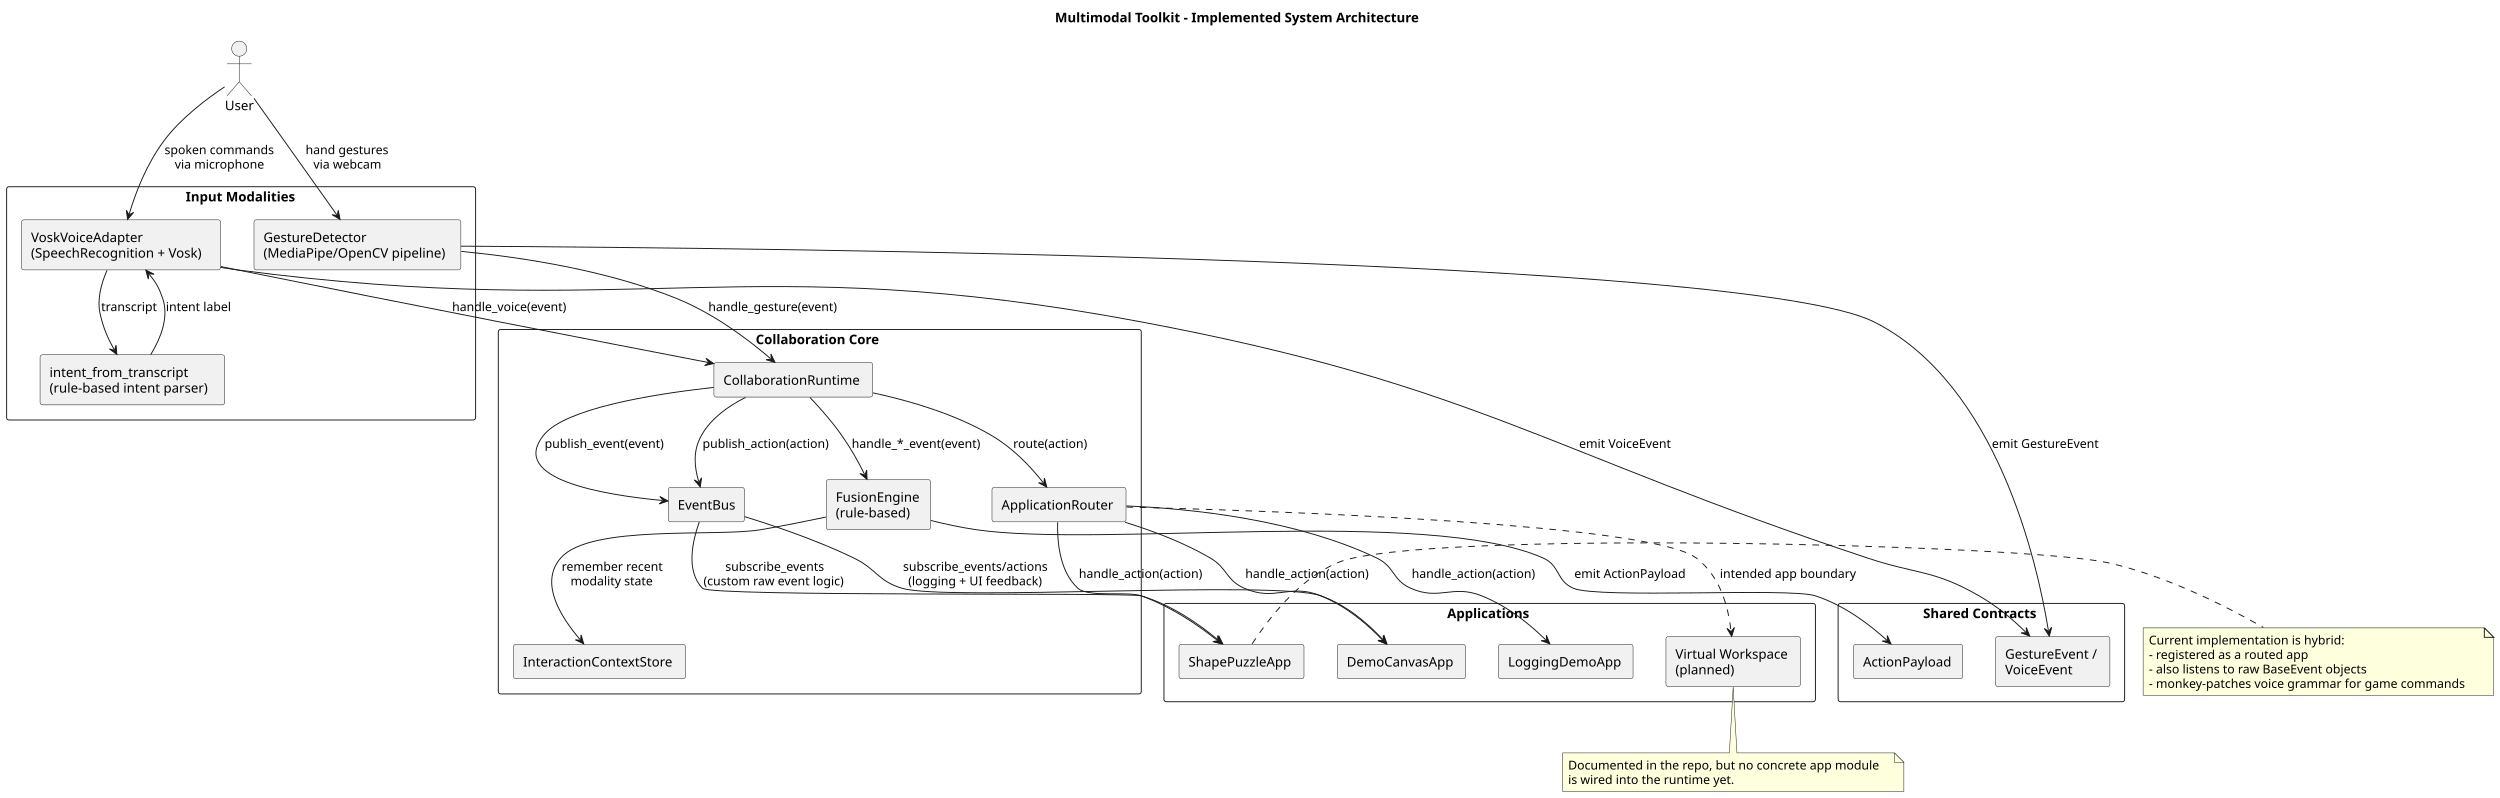
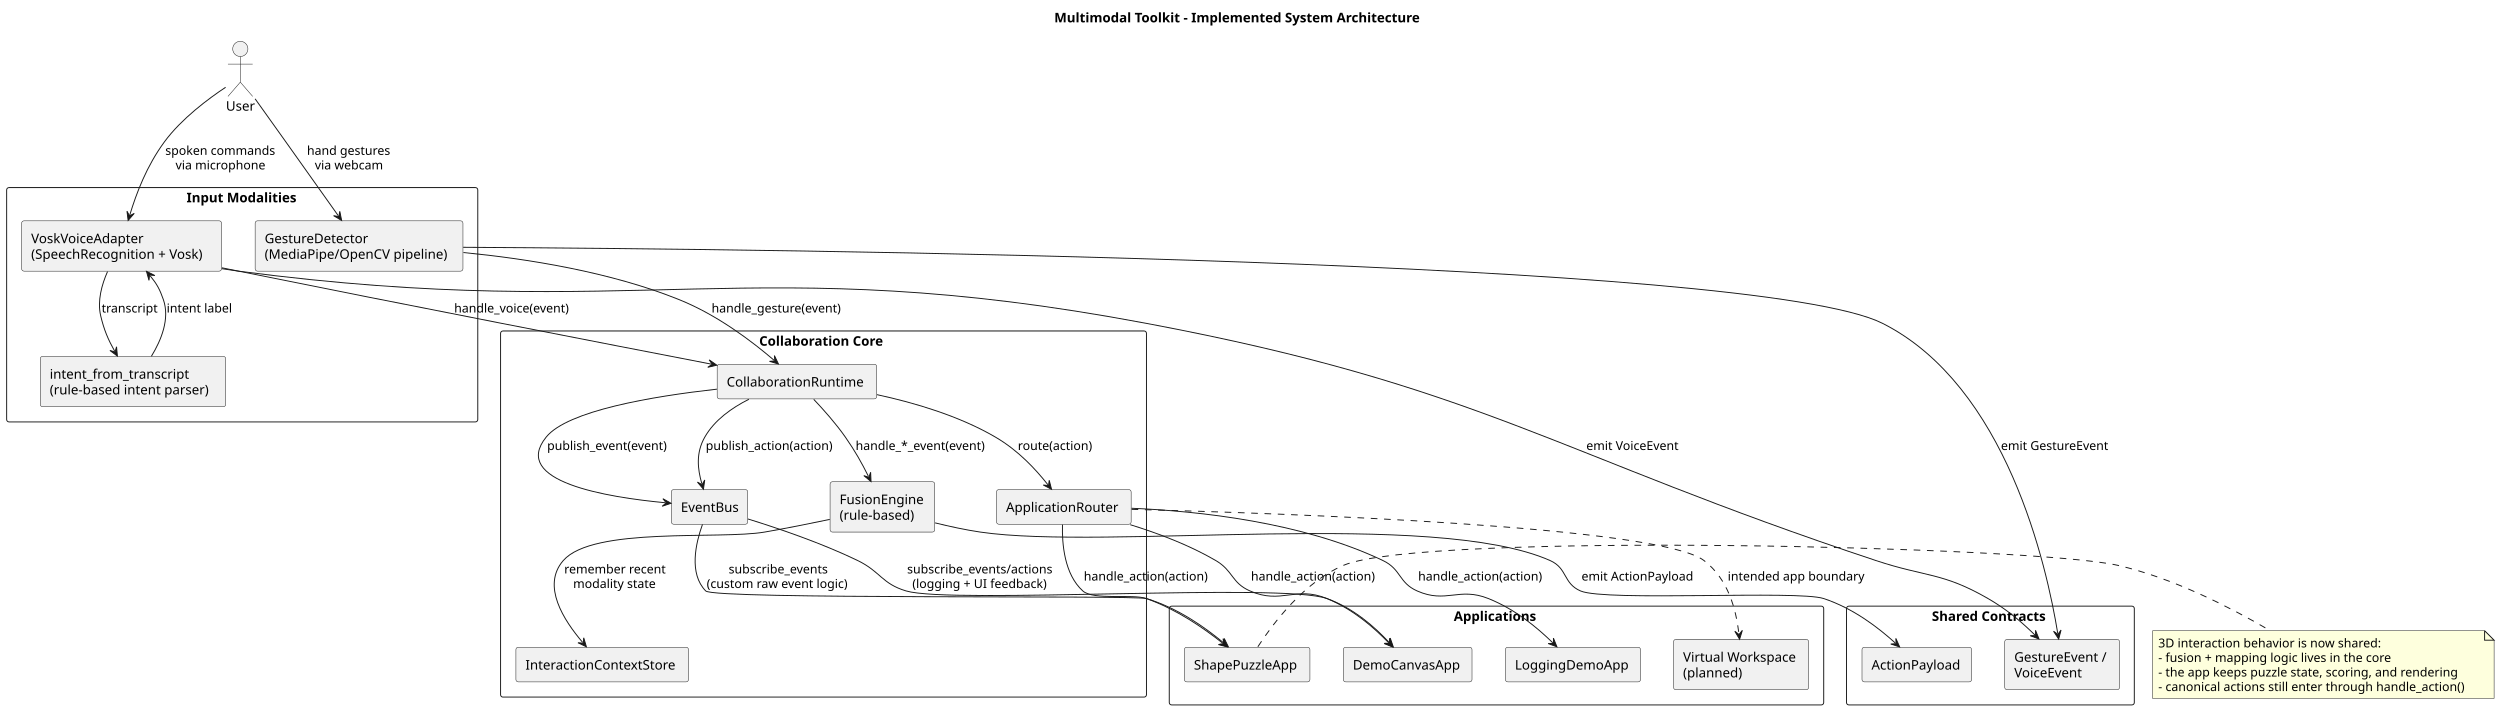
- <svg xmlns="http://www.w3.org/2000/svg" contentStyleType="text/css" data-diagram-type="DESCRIPTION" height="843px" preserveAspectRatio="none" style="width:2644px;height:843px;background:#FFFFFF;" version="1.1" viewBox="0 0 2644 843" width="2644px" zoomAndPan="magnify">
+ <svg xmlns="http://www.w3.org/2000/svg" contentStyleType="text/css" data-diagram-type="DESCRIPTION" height="748px" preserveAspectRatio="none" style="width:2632px;height:748px;background:#FFFFFF;" version="1.1" viewBox="0 0 2632 748" width="2632px" zoomAndPan="magnify">
  <defs />
  <g>
    <g class="title" data-source-line="1">
-       <text fill="#000000" font-family="sans-serif" font-size="14" font-weight="bold" lengthAdjust="spacing" textLength="398.993" x="1115.713" y="23.535">Multimodal Toolkit - Implemented System Architecture</text>
+       <text fill="#000000" font-family="sans-serif" font-size="14" font-weight="bold" lengthAdjust="spacing" textLength="398.993" x="1109.899" y="23.535">Multimodal Toolkit - Implemented System Architecture</text>
    </g>
    <g class="cluster" data-qualified-name="Input Modalities" data-source-line="10" id="ent0003">
-       <rect fill="none" height="246.71" rx="2.5" ry="2.5" style="stroke:#181818;stroke-width:1;" width="496" x="7" y="197.468" />
-       <text fill="#000000" font-family="sans-serif" font-size="14" font-weight="bold" lengthAdjust="spacing" textLength="117.202" x="196.399" y="213.003">Input Modalities</text>
+       <rect fill="none" height="246.71" rx="2.5" ry="2.5" style="stroke:#181818;stroke-width:1;" width="496" x="7" y="197.478" />
+       <text fill="#000000" font-family="sans-serif" font-size="14" font-weight="bold" lengthAdjust="spacing" textLength="117.202" x="196.399" y="213.013">Input Modalities</text>
    </g>
    <g class="cluster" data-qualified-name="Shared Contracts" data-source-line="16" id="ent0007">
      <rect fill="none" height="103.98" rx="2.5" ry="2.5" style="stroke:#181818;stroke-width:1;" width="303" x="1944" y="638.158" />
      <text fill="#000000" font-family="sans-serif" font-size="14" font-weight="bold" lengthAdjust="spacing" textLength="123.3" x="2033.85" y="653.693">Shared Contracts</text>
    </g>
    <g class="cluster" data-qualified-name="Collaboration Core" data-source-line="21" id="ent0010">
-       <rect fill="none" height="385.44" rx="2.5" ry="2.5" style="stroke:#181818;stroke-width:1;" width="680" x="527" y="348.448" />
+       <rect fill="none" height="385.45" rx="2.5" ry="2.5" style="stroke:#181818;stroke-width:1;" width="680" x="527" y="348.448" />
      <text fill="#000000" font-family="sans-serif" font-size="14" font-weight="bold" lengthAdjust="spacing" textLength="135.523" x="799.239" y="363.983">Collaboration Core</text>
    </g>
    <g class="cluster" data-qualified-name="Applications" data-source-line="29" id="ent0016">
      <rect fill="none" height="103.98" rx="2.5" ry="2.5" style="stroke:#181818;stroke-width:1;" width="689" x="1231" y="638.158" />
      <text fill="#000000" font-family="sans-serif" font-size="14" font-weight="bold" lengthAdjust="spacing" textLength="89.927" x="1530.537" y="653.693">Applications</text>
    </g>
    <g class="entity" data-qualified-name="Input Modalities.GestureDetector" data-source-line="11" id="ent0004">
-       <rect fill="#F1F1F1" height="52.977" rx="2.5" ry="2.5" style="stroke:#181818;stroke-width:0.5;" width="218.789" x="268.61" y="232.468" />
-       <text fill="#000000" font-family="sans-serif" font-size="14" lengthAdjust="spacing" textLength="110.564" x="278.61" y="256.003">GestureDetector</text>
-       <text fill="#000000" font-family="sans-serif" font-size="14" lengthAdjust="spacing" textLength="198.789" x="278.61" y="272.492">(MediaPipe/OpenCV pipeline)</text>
+       <rect fill="#F1F1F1" height="52.977" rx="2.5" ry="2.5" style="stroke:#181818;stroke-width:0.5;" width="218.789" x="268.61" y="232.478" />
+       <text fill="#000000" font-family="sans-serif" font-size="14" lengthAdjust="spacing" textLength="110.564" x="278.61" y="256.013">GestureDetector</text>
+       <text fill="#000000" font-family="sans-serif" font-size="14" lengthAdjust="spacing" textLength="198.789" x="278.61" y="272.502">(MediaPipe/OpenCV pipeline)</text>
    </g>
    <g class="entity" data-qualified-name="Input Modalities.VoiceAdapter" data-source-line="12" id="ent0005">
-       <rect fill="#F1F1F1" height="52.977" rx="2.5" ry="2.5" style="stroke:#181818;stroke-width:0.5;" width="210.435" x="22.78" y="232.468" />
-       <text fill="#000000" font-family="sans-serif" font-size="14" lengthAdjust="spacing" textLength="123.621" x="32.78" y="256.003">VoskVoiceAdapter</text>
-       <text fill="#000000" font-family="sans-serif" font-size="14" lengthAdjust="spacing" textLength="190.435" x="32.78" y="272.492">(SpeechRecognition + Vosk)</text>
+       <rect fill="#F1F1F1" height="52.977" rx="2.5" ry="2.5" style="stroke:#181818;stroke-width:0.5;" width="210.435" x="22.78" y="232.478" />
+       <text fill="#000000" font-family="sans-serif" font-size="14" lengthAdjust="spacing" textLength="123.621" x="32.78" y="256.013">VoskVoiceAdapter</text>
+       <text fill="#000000" font-family="sans-serif" font-size="14" lengthAdjust="spacing" textLength="190.435" x="32.78" y="272.502">(SpeechRecognition + Vosk)</text>
    </g>
    <g class="entity" data-qualified-name="Input Modalities.IntentParser" data-source-line="13" id="ent0006">
      <rect fill="#F1F1F1" height="52.977" rx="2.5" ry="2.5" style="stroke:#181818;stroke-width:0.5;" width="195.253" x="42.37" y="375.208" />
      <text fill="#000000" font-family="sans-serif" font-size="14" lengthAdjust="spacing" textLength="151.758" x="52.37" y="398.743">intent_from_transcript</text>
      <text fill="#000000" font-family="sans-serif" font-size="14" lengthAdjust="spacing" textLength="175.253" x="52.37" y="415.232">(rule-based intent parser)</text>
    </g>
    <g class="entity" data-qualified-name="Shared Contracts.Events" data-source-line="17" id="ent0008">
      <rect fill="#F1F1F1" height="52.977" rx="2.5" ry="2.5" style="stroke:#181818;stroke-width:0.5;" width="120.837" x="2110.58" y="673.158" />
      <text fill="#000000" font-family="sans-serif" font-size="14" lengthAdjust="spacing" textLength="100.837" x="2120.58" y="696.693">GestureEvent /</text>
      <text fill="#000000" font-family="sans-serif" font-size="14" lengthAdjust="spacing" textLength="73.329" x="2120.58" y="713.182">VoiceEvent</text>
    </g>
    <g class="entity" data-qualified-name="Shared Contracts.Actions" data-source-line="18" id="ent0009">
-       <rect fill="#F1F1F1" height="36.488" rx="2.5" ry="2.5" style="stroke:#181818;stroke-width:0.5;" width="115.375" x="1960.31" y="681.398" />
-       <text fill="#000000" font-family="sans-serif" font-size="14" lengthAdjust="spacing" textLength="95.375" x="1970.31" y="704.933">ActionPayload</text>
+       <rect fill="#F1F1F1" height="36.488" rx="2.5" ry="2.5" style="stroke:#181818;stroke-width:0.5;" width="115.375" x="1960.31" y="681.408" />
+       <text fill="#000000" font-family="sans-serif" font-size="14" lengthAdjust="spacing" textLength="95.375" x="1970.31" y="704.943">ActionPayload</text>
    </g>
    <g class="entity" data-qualified-name="Collaboration Core.Runtime" data-source-line="22" id="ent0011">
      <rect fill="#F1F1F1" height="36.488" rx="2.5" ry="2.5" style="stroke:#181818;stroke-width:0.5;" width="167.936" x="755.03" y="383.448" />
      <text fill="#000000" font-family="sans-serif" font-size="14" lengthAdjust="spacing" textLength="147.936" x="765.03" y="406.983">CollaborationRuntime</text>
    </g>
    <g class="entity" data-qualified-name="Collaboration Core.EventBus" data-source-line="23" id="ent0012">
      <rect fill="#F1F1F1" height="36.488" rx="2.5" ry="2.5" style="stroke:#181818;stroke-width:0.5;" width="80.436" x="706.78" y="515.428" />
      <text fill="#000000" font-family="sans-serif" font-size="14" lengthAdjust="spacing" textLength="60.437" x="716.78" y="538.963">EventBus</text>
    </g>
    <g class="entity" data-qualified-name="Collaboration Core.Fusion" data-source-line="24" id="ent0013">
-       <rect fill="#F1F1F1" height="52.977" rx="2.5" ry="2.5" style="stroke:#181818;stroke-width:0.5;" width="110.207" x="873.9" y="507.178" />
-       <text fill="#000000" font-family="sans-serif" font-size="14" lengthAdjust="spacing" textLength="90.207" x="883.9" y="530.713">FusionEngine</text>
-       <text fill="#000000" font-family="sans-serif" font-size="14" lengthAdjust="spacing" textLength="83.761" x="883.9" y="547.202">(rule-based)</text>
+       <rect fill="#F1F1F1" height="52.977" rx="2.5" ry="2.5" style="stroke:#181818;stroke-width:0.5;" width="110.207" x="873.9" y="507.188" />
+       <text fill="#000000" font-family="sans-serif" font-size="14" lengthAdjust="spacing" textLength="90.207" x="883.9" y="530.723">FusionEngine</text>
+       <text fill="#000000" font-family="sans-serif" font-size="14" lengthAdjust="spacing" textLength="83.761" x="883.9" y="547.212">(rule-based)</text>
    </g>
    <g class="entity" data-qualified-name="Collaboration Core.Context" data-source-line="25" id="ent0014">
-       <rect fill="#F1F1F1" height="36.488" rx="2.5" ry="2.5" style="stroke:#181818;stroke-width:0.5;" width="181.697" x="543.15" y="681.398" />
-       <text fill="#000000" font-family="sans-serif" font-size="14" lengthAdjust="spacing" textLength="161.697" x="553.15" y="704.933">InteractionContextStore</text>
+       <rect fill="#F1F1F1" height="36.488" rx="2.5" ry="2.5" style="stroke:#181818;stroke-width:0.5;" width="181.697" x="543.15" y="681.408" />
+       <text fill="#000000" font-family="sans-serif" font-size="14" lengthAdjust="spacing" textLength="161.697" x="553.15" y="704.943">InteractionContextStore</text>
    </g>
    <g class="entity" data-qualified-name="Collaboration Core.Router" data-source-line="26" id="ent0015">
      <rect fill="#F1F1F1" height="36.488" rx="2.5" ry="2.5" style="stroke:#181818;stroke-width:0.5;" width="141.755" x="1049.12" y="515.428" />
      <text fill="#000000" font-family="sans-serif" font-size="14" lengthAdjust="spacing" textLength="121.755" x="1059.12" y="538.963">ApplicationRouter</text>
    </g>
    <g class="entity" data-qualified-name="Applications.DemoApp" data-source-line="30" id="ent0017">
-       <rect fill="#F1F1F1" height="36.488" rx="2.5" ry="2.5" style="stroke:#181818;stroke-width:0.5;" width="135.459" x="1414.27" y="681.398" />
-       <text fill="#000000" font-family="sans-serif" font-size="14" lengthAdjust="spacing" textLength="115.459" x="1424.27" y="704.933">DemoCanvasApp</text>
+       <rect fill="#F1F1F1" height="36.488" rx="2.5" ry="2.5" style="stroke:#181818;stroke-width:0.5;" width="135.459" x="1414.27" y="681.408" />
+       <text fill="#000000" font-family="sans-serif" font-size="14" lengthAdjust="spacing" textLength="115.459" x="1424.27" y="704.943">DemoCanvasApp</text>
    </g>
    <g class="entity" data-qualified-name="Applications.ShapePuzzle" data-source-line="31" id="ent0018">
-       <rect fill="#F1F1F1" height="36.488" rx="2.5" ry="2.5" style="stroke:#181818;stroke-width:0.5;" width="132.178" x="1246.91" y="681.398" />
-       <text fill="#000000" font-family="sans-serif" font-size="14" lengthAdjust="spacing" textLength="112.178" x="1256.91" y="704.933">ShapePuzzleApp</text>
+       <rect fill="#F1F1F1" height="36.488" rx="2.5" ry="2.5" style="stroke:#181818;stroke-width:0.5;" width="132.178" x="1246.91" y="681.408" />
+       <text fill="#000000" font-family="sans-serif" font-size="14" lengthAdjust="spacing" textLength="112.178" x="1256.91" y="704.943">ShapePuzzleApp</text>
    </g>
    <g class="entity" data-qualified-name="Applications.LoggingApp" data-source-line="32" id="ent0019">
-       <rect fill="#F1F1F1" height="36.488" rx="2.5" ry="2.5" style="stroke:#181818;stroke-width:0.5;" width="142.227" x="1584.89" y="681.398" />
-       <text fill="#000000" font-family="sans-serif" font-size="14" lengthAdjust="spacing" textLength="122.227" x="1594.89" y="704.933">LoggingDemoApp</text>
+       <rect fill="#F1F1F1" height="36.488" rx="2.5" ry="2.5" style="stroke:#181818;stroke-width:0.5;" width="142.227" x="1584.89" y="681.408" />
+       <text fill="#000000" font-family="sans-serif" font-size="14" lengthAdjust="spacing" textLength="122.227" x="1594.89" y="704.943">LoggingDemoApp</text>
    </g>
    <g class="entity" data-qualified-name="Applications.VirtualWorkspace" data-source-line="33" id="ent0020">
      <rect fill="#F1F1F1" height="52.977" rx="2.5" ry="2.5" style="stroke:#181818;stroke-width:0.5;" width="142.199" x="1761.9" y="673.158" />
      <text fill="#000000" font-family="sans-serif" font-size="14" lengthAdjust="spacing" textLength="122.199" x="1771.9" y="696.693">Virtual Workspace</text>
      <text fill="#000000" font-family="sans-serif" font-size="14" lengthAdjust="spacing" textLength="63.684" x="1771.9" y="713.182">(planned)</text>
    </g>
    <g class="entity" data-qualified-name="User" data-source-line="8" id="ent0002">
      <ellipse cx="253.003" cy="51.488" fill="#F1F1F1" rx="8" ry="8" style="stroke:#181818;stroke-width:0.5;" />
      <path d="M253.003,59.488 L253.003,86.488 M240.003,67.488 L266.003,67.488 M253.003,86.488 L240.003,101.488 M253.003,86.488 L266.003,101.488" fill="none" style="stroke:#181818;stroke-width:0.5;" />
      <text fill="#000000" font-family="sans-serif" font-size="14" lengthAdjust="spacing" textLength="30.365" x="237.82" y="116.523">User</text>
    </g>
    <g class="entity" data-qualified-name="GMN41" data-source-line="64" id="ent0042">
-       <path d="M2266.58,664.028 L2266.58,735.27 L2637.418,735.27 L2637.418,674.028 L2627.418,664.028 L2266.58,664.028" fill="#FEFFDD" style="stroke:#181818;stroke-width:0.5;" />
-       <path d="M2627.418,664.028 L2627.418,674.028 L2637.418,674.028 L2627.418,664.028" fill="#FEFFDD" style="stroke:#181818;stroke-width:1;" />
-       <text fill="#000000" font-family="sans-serif" font-size="13" lengthAdjust="spacing" textLength="214.252" x="2272.58" y="681.597">Current implementation is hybrid:</text>
-       <text fill="#000000" font-family="sans-serif" font-size="13" lengthAdjust="spacing" textLength="178.179" x="2272.58" y="696.907">- registered as a routed app</text>
-       <text fill="#000000" font-family="sans-serif" font-size="13" lengthAdjust="spacing" textLength="242.042" x="2272.58" y="712.218">- also listens to raw BaseEvent objects</text>
-       <text fill="#000000" font-family="sans-serif" font-size="13" lengthAdjust="spacing" textLength="349.838" x="2272.58" y="727.528">- monkey-patches voice grammar for game commands</text>
-     </g>
-     <g class="entity" data-qualified-name="GMN44" data-source-line="71" id="ent0045">
-       <path d="M1652.47,796.268 L1652.47,836.889 A0,0 0 0 0 1652.47,836.889 L2013.52,836.889 A0,0 0 0 0 2013.52,836.889 L2013.52,806.268 L2003.52,796.268 L1837,796.268 L1833,726.438 L1829,796.268 L1652.47,796.268 A0,0 0 0 0 1652.47,796.268" fill="#FEFFDD" style="stroke:#181818;stroke-width:0.5;" />
-       <path d="M2003.52,796.268 L2003.52,806.268 L2013.52,806.268 L2003.52,796.268" fill="#FEFFDD" style="stroke:#181818;stroke-width:0.5;" />
-       <text fill="#000000" font-family="sans-serif" font-size="13" lengthAdjust="spacing" textLength="340.05" x="1658.47" y="813.837">Documented in the repo, but no concrete app module</text>
-       <text fill="#000000" font-family="sans-serif" font-size="13" lengthAdjust="spacing" textLength="182.781" x="1658.47" y="829.147">is wired into the runtime yet.</text>
+       <path d="M2266.2,664.028 L2266.2,735.27 L2625.79,735.27 L2625.79,674.028 L2615.79,664.028 L2266.2,664.028" fill="#FEFFDD" style="stroke:#181818;stroke-width:0.5;" />
+       <path d="M2615.79,664.028 L2615.79,674.028 L2625.79,674.028 L2615.79,664.028" fill="#FEFFDD" style="stroke:#181818;stroke-width:1;" />
+       <text fill="#000000" font-family="sans-serif" font-size="13" lengthAdjust="spacing" textLength="243.934" x="2272.2" y="681.597">3D interaction behavior is now shared:</text>
+       <text fill="#000000" font-family="sans-serif" font-size="13" lengthAdjust="spacing" textLength="263.244" x="2272.2" y="696.907">- fusion + mapping logic lives in the core</text>
+       <text fill="#000000" font-family="sans-serif" font-size="13" lengthAdjust="spacing" textLength="333.449" x="2272.2" y="712.218">- the app keeps puzzle state, scoring, and rendering</text>
+       <text fill="#000000" font-family="sans-serif" font-size="13" lengthAdjust="spacing" textLength="338.59" x="2272.2" y="727.528">- canonical actions still enter through handle_action()</text>
    </g>
    <g class="link" data-entity-1="ent0002" data-entity-2="ent0004" data-link-type="dependency" data-source-line="36" id="lnk21">
-       <path d="M268.58,104.018 C277.98,117.178 290.19,134.278 301,149.468 C321.09,177.698 340.6,205.194 356.19,227.184" fill="none" id="User-to-GestureDetector" style="stroke:#181818;stroke-width:1;" />
-       <polygon fill="#181818" points="359.66,232.078,357.718,222.423,356.768,227.999,351.192,227.05,359.66,232.078" style="stroke:#181818;stroke-width:1;" />
-       <text fill="#000000" font-family="sans-serif" font-size="13" lengthAdjust="spacing" textLength="89.705" x="323.17" y="163.037">hand gestures</text>
-       <text fill="#000000" font-family="sans-serif" font-size="13" lengthAdjust="spacing" textLength="73.195" x="331.425" y="178.347">via webcam</text>
+       <path d="M268.58,104.028 C277.98,117.178 290.19,134.288 301,149.478 C321.09,177.698 340.6,205.204 356.19,227.194" fill="none" id="User-to-GestureDetector" style="stroke:#181818;stroke-width:1;" />
+       <polygon fill="#181818" points="359.66,232.088,357.718,222.433,356.768,228.009,351.192,227.06,359.66,232.088" style="stroke:#181818;stroke-width:1;" />
+       <text fill="#000000" font-family="sans-serif" font-size="13" lengthAdjust="spacing" textLength="89.705" x="323.17" y="163.047">hand gestures</text>
+       <text fill="#000000" font-family="sans-serif" font-size="13" lengthAdjust="spacing" textLength="73.195" x="331.425" y="178.357">via webcam</text>
    </g>
    <g class="link" data-entity-1="ent0002" data-entity-2="ent0005" data-link-type="dependency" data-source-line="37" id="lnk22">
-       <path d="M237.53,91.888 C219.84,103.608 191.02,124.888 173,149.468 C154.44,174.798 143.661,203.176 136.641,226.336" fill="none" id="User-to-VoiceAdapter" style="stroke:#181818;stroke-width:1;" />
+       <path d="M237.53,91.888 C219.84,103.618 191.02,124.888 173,149.478 C154.44,174.798 143.661,203.176 136.641,226.336" fill="none" id="User-to-VoiceAdapter" style="stroke:#181818;stroke-width:1;" />
      <polygon fill="#181818" points="134.9,232.078,141.339,224.626,136.35,227.293,133.683,222.305,134.9,232.078" style="stroke:#181818;stroke-width:1;" />
-       <text fill="#000000" font-family="sans-serif" font-size="13" lengthAdjust="spacing" textLength="118.79" x="174" y="163.037">spoken commands</text>
-       <text fill="#000000" font-family="sans-serif" font-size="13" lengthAdjust="spacing" textLength="97.183" x="184.804" y="178.347">via microphone</text>
+       <text fill="#000000" font-family="sans-serif" font-size="13" lengthAdjust="spacing" textLength="118.79" x="174" y="163.047">spoken commands</text>
+       <text fill="#000000" font-family="sans-serif" font-size="13" lengthAdjust="spacing" textLength="97.183" x="184.804" y="178.357">via microphone</text>
    </g>
    <g class="link" data-entity-1="ent0005" data-entity-2="ent0006" data-link-type="dependency" data-source-line="39" id="lnk23">
-       <path d="M113.21,285.918 C107.15,299.638 102.32,316.828 106,332.448 C109.49,347.268 113.775,357.3 120.665,369.64" fill="none" id="VoiceAdapter-to-IntentParser" style="stroke:#181818;stroke-width:1;" />
-       <polygon fill="#181818" points="123.59,374.878,122.695,365.07,121.153,370.513,115.71,368.97,123.59,374.878" style="stroke:#181818;stroke-width:1;" />
+       <path d="M113.21,285.918 C107.15,299.638 102.32,316.838 106,332.448 C109.49,347.268 113.773,357.311 120.663,369.641" fill="none" id="VoiceAdapter-to-IntentParser" style="stroke:#181818;stroke-width:1;" />
+       <polygon fill="#181818" points="123.59,374.878,122.692,365.07,121.151,370.514,115.708,368.973,123.59,374.878" style="stroke:#181818;stroke-width:1;" />
      <text fill="#000000" font-family="sans-serif" font-size="13" lengthAdjust="spacing" textLength="60.836" x="107" y="329.017">transcript</text>
    </g>
    <g class="link" data-entity-1="ent0006" data-entity-2="ent0005" data-link-type="dependency" data-source-line="40" id="lnk24">
-       <path d="M159.39,375.068 C169.74,358.208 179.02,335.598 172,315.448 C168.24,304.648 165.216,299.008 158.036,290.298" fill="none" id="IntentParser-to-VoiceAdapter" style="stroke:#181818;stroke-width:1;" />
+       <path d="M159.39,375.078 C169.74,358.208 179.02,335.608 172,315.448 C168.24,304.658 165.216,299.008 158.036,290.298" fill="none" id="IntentParser-to-VoiceAdapter" style="stroke:#181818;stroke-width:1;" />
      <polygon fill="#181818" points="154.22,285.668,156.858,295.157,157.4,289.526,163.031,290.069,154.22,285.668" style="stroke:#181818;stroke-width:1;" />
      <text fill="#000000" font-family="sans-serif" font-size="13" lengthAdjust="spacing" textLength="71.094" x="175.44" y="329.017">intent label</text>
    </g>
    <g class="link" data-entity-1="ent0004" data-entity-2="ent0008" data-link-type="dependency" data-source-line="42" id="lnk25">
-       <path d="M487.64,260.348 C827.66,262.258 1849.5,273.558 1982,340.448 C2112.71,406.438 2154.863,596.177 2166.403,666.877" fill="none" id="GestureDetector-to-Events" style="stroke:#181818;stroke-width:1;" />
+       <path d="M487.64,260.348 C827.66,262.258 1849.5,273.558 1982,340.448 C2112.71,406.438 2154.863,596.187 2166.403,666.877" fill="none" id="GestureDetector-to-Events" style="stroke:#181818;stroke-width:1;" />
      <polygon fill="#181818" points="2167.37,672.798,2169.868,663.271,2166.564,667.864,2161.972,664.56,2167.37,672.798" style="stroke:#181818;stroke-width:1;" />
-       <text fill="#000000" font-family="sans-serif" font-size="13" lengthAdjust="spacing" textLength="114.816" x="2106.6" y="473.747">emit GestureEvent</text>
+       <text fill="#000000" font-family="sans-serif" font-size="13" lengthAdjust="spacing" textLength="114.816" x="2106.6" y="473.757">emit GestureEvent</text>
    </g>
    <g class="link" data-entity-1="ent0005" data-entity-2="ent0008" data-link-type="dependency" data-source-line="43" id="lnk26">
-       <path d="M233.5,282.868 C239.41,283.818 245.27,284.698 251,285.448 C672.95,340.998 788.74,261.778 1207,340.448 C1559.74,406.798 1634.37,477.048 1975,590.158 C2027.55,607.608 2045.05,602.468 2093,630.158 C2112.82,641.598 2127.883,654.35 2142.353,668.52" fill="none" id="VoiceAdapter-to-Events" style="stroke:#181818;stroke-width:1;" />
+       <path d="M233.5,282.868 C239.41,283.828 245.27,284.698 251,285.448 C672.95,340.998 788.74,261.788 1207,340.448 C1559.74,406.798 1634.37,477.058 1975,590.158 C2027.55,607.608 2045.05,602.468 2093,630.158 C2112.82,641.608 2127.883,654.35 2142.353,668.52" fill="none" id="VoiceAdapter-to-Events" style="stroke:#181818;stroke-width:1;" />
      <polygon fill="#181818" points="2146.64,672.718,2143.008,663.563,2143.068,669.22,2137.411,669.279,2146.64,672.718" style="stroke:#181818;stroke-width:1;" />
-       <text fill="#000000" font-family="sans-serif" font-size="13" lengthAdjust="spacing" textLength="100.204" x="1670.05" y="473.747">emit VoiceEvent</text>
+       <text fill="#000000" font-family="sans-serif" font-size="13" lengthAdjust="spacing" textLength="100.204" x="1670.05" y="473.757">emit VoiceEvent</text>
    </g>
    <g class="link" data-entity-1="ent0004" data-entity-2="ent0011" data-link-type="dependency" data-source-line="45" id="lnk27">
-       <path d="M487.88,265.868 C555.4,272.428 642.53,286.278 715,315.448 C755.71,331.838 791.827,359.532 814.987,379.312" fill="none" id="GestureDetector-to-Runtime" style="stroke:#181818;stroke-width:1;" />
-       <polygon fill="#181818" points="819.55,383.208,815.304,374.322,815.748,379.961,810.109,380.405,819.55,383.208" style="stroke:#181818;stroke-width:1;" />
+       <path d="M487.88,265.868 C555.4,272.438 642.53,286.278 715,315.448 C755.71,331.838 791.828,359.531 814.989,379.32" fill="none" id="GestureDetector-to-Runtime" style="stroke:#181818;stroke-width:1;" />
+       <polygon fill="#181818" points="819.55,383.218,815.306,374.331,815.749,379.97,810.109,380.413,819.55,383.218" style="stroke:#181818;stroke-width:1;" />
      <text fill="#000000" font-family="sans-serif" font-size="13" lengthAdjust="spacing" textLength="139.065" x="749.13" y="329.017">handle_gesture(event)</text>
    </g>
    <g class="link" data-entity-1="ent0005" data-entity-2="ent0011" data-link-type="dependency" data-source-line="46" id="lnk28">
-       <path d="M233.66,281.928 C239.52,283.128 245.33,284.308 251,285.448 C430.22,321.578 634.599,361.281 748.829,383.331" fill="none" id="VoiceAdapter-to-Runtime" style="stroke:#181818;stroke-width:1;" />
-       <polygon fill="#181818" points="754.72,384.468,746.641,378.835,749.811,383.521,745.125,386.69,754.72,384.468" style="stroke:#181818;stroke-width:1;" />
+       <path d="M233.66,281.938 C239.52,283.128 245.33,284.308 251,285.448 C430.22,321.588 634.599,361.281 748.829,383.341" fill="none" id="VoiceAdapter-to-Runtime" style="stroke:#181818;stroke-width:1;" />
+       <polygon fill="#181818" points="754.72,384.478,746.642,378.844,749.811,383.53,745.125,386.699,754.72,384.478" style="stroke:#181818;stroke-width:1;" />
      <text fill="#000000" font-family="sans-serif" font-size="13" lengthAdjust="spacing" textLength="123.97" x="478.16" y="329.017">handle_voice(event)</text>
    </g>
    <g class="link" data-entity-1="ent0011" data-entity-2="ent0012" data-link-type="dependency" data-source-line="48" id="lnk29">
-       <path d="M754.76,409.698 C686.24,417.358 597.37,432.418 575,460.178 C537.29,506.988 638.567,523.455 700.496,529.295" fill="none" id="Runtime-to-EventBus" style="stroke:#181818;stroke-width:1;" />
-       <polygon fill="#181818" points="706.47,529.858,697.885,525.031,701.492,529.389,697.134,532.996,706.47,529.858" style="stroke:#181818;stroke-width:1;" />
-       <text fill="#000000" font-family="sans-serif" font-size="13" lengthAdjust="spacing" textLength="129.886" x="576" y="473.747">publish_event(event)</text>
+       <path d="M754.76,409.708 C686.24,417.358 597.37,432.428 575,460.188 C537.29,506.998 638.566,523.466 700.496,529.296" fill="none" id="Runtime-to-EventBus" style="stroke:#181818;stroke-width:1;" />
+       <polygon fill="#181818" points="706.47,529.858,697.885,525.032,701.492,529.39,697.135,532.997,706.47,529.858" style="stroke:#181818;stroke-width:1;" />
+       <text fill="#000000" font-family="sans-serif" font-size="13" lengthAdjust="spacing" textLength="129.886" x="576" y="473.757">publish_event(event)</text>
    </g>
    <g class="link" data-entity-1="ent0011" data-entity-2="ent0012" data-link-type="dependency" data-source-line="52" id="lnk33">
-       <path d="M788.44,420.328 C770.5,429.318 752.22,442.238 742,460.178 C732.45,476.948 734.432,493.805 738.912,509.285" fill="none" id="Runtime-to-EventBus-1" style="stroke:#181818;stroke-width:1;" />
-       <polygon fill="#181818" points="740.58,515.048,741.92,505.291,739.19,510.245,734.236,507.515,740.58,515.048" style="stroke:#181818;stroke-width:1;" />
-       <text fill="#000000" font-family="sans-serif" font-size="13" lengthAdjust="spacing" textLength="138.62" x="743" y="473.747">publish_action(action)</text>
+       <path d="M788.44,420.338 C770.5,429.328 752.22,442.238 742,460.188 C732.45,476.958 734.433,493.805 738.913,509.295" fill="none" id="Runtime-to-EventBus-1" style="stroke:#181818;stroke-width:1;" />
+       <polygon fill="#181818" points="740.58,515.058,741.922,505.301,739.191,510.255,734.237,507.524,740.58,515.058" style="stroke:#181818;stroke-width:1;" />
+       <text fill="#000000" font-family="sans-serif" font-size="13" lengthAdjust="spacing" textLength="138.62" x="743" y="473.757">publish_action(action)</text>
    </g>
    <g class="link" data-entity-1="ent0011" data-entity-2="ent0013" data-link-type="dependency" data-source-line="49" id="lnk30">
-       <path d="M856.69,420.428 C867.07,431.358 880.07,445.958 890,460.178 C900.31,474.948 907.246,487.367 914.346,501.627" fill="none" id="Runtime-to-Fusion" style="stroke:#181818;stroke-width:1;" />
+       <path d="M856.69,420.428 C867.07,431.358 880.07,445.968 890,460.188 C900.31,474.948 907.246,487.367 914.346,501.627" fill="none" id="Runtime-to-Fusion" style="stroke:#181818;stroke-width:1;" />
      <polygon fill="#181818" points="917.02,506.998,916.589,497.159,914.792,502.522,909.428,500.724,917.02,506.998" style="stroke:#181818;stroke-width:1;" />
-       <text fill="#000000" font-family="sans-serif" font-size="13" lengthAdjust="spacing" textLength="138.506" x="900.77" y="473.747">handle_*_event(event)</text>
+       <text fill="#000000" font-family="sans-serif" font-size="13" lengthAdjust="spacing" textLength="138.506" x="900.77" y="473.757">handle_*_event(event)</text>
    </g>
    <g class="link" data-entity-1="ent0013" data-entity-2="ent0014" data-link-type="dependency" data-source-line="50" id="lnk31">
-       <path d="M873.59,546.828 C852.21,551.318 827.52,556.258 805,560.158 C758.12,568.288 624.2,554.238 593,590.158 C569.9,616.758 593.649,653.121 613.449,676.361" fill="none" id="Fusion-to-Context" style="stroke:#181818;stroke-width:1;" />
-       <polygon fill="#181818" points="617.34,680.928,614.548,671.483,614.097,677.122,608.458,676.672,617.34,680.928" style="stroke:#181818;stroke-width:1;" />
+       <path d="M873.59,546.828 C852.21,551.318 827.52,556.258 805,560.158 C758.12,568.288 624.2,554.238 593,590.158 C569.9,616.768 593.648,653.132 613.448,676.362" fill="none" id="Fusion-to-Context" style="stroke:#181818;stroke-width:1;" />
+       <polygon fill="#181818" points="617.34,680.928,614.546,671.484,614.097,677.123,608.458,676.673,617.34,680.928" style="stroke:#181818;stroke-width:1;" />
      <text fill="#000000" font-family="sans-serif" font-size="13" lengthAdjust="spacing" textLength="108.329" x="594" y="603.727">remember recent</text>
      <text fill="#000000" font-family="sans-serif" font-size="13" lengthAdjust="spacing" textLength="89.54" x="603.394" y="619.037">modality state</text>
    </g>
    <g class="link" data-entity-1="ent0013" data-entity-2="ent0009" data-link-type="dependency" data-source-line="51" id="lnk32">
-       <path d="M984.47,550.468 C999.76,554.258 1016.42,557.858 1032,560.158 C1164.07,579.618 1509.98,536.008 1632,590.158 C1650.38,598.318 1645.54,614.168 1664,622.158 C1690.12,633.458 1892.99,621.188 1920,630.158 C1951.32,640.558 1977.088,660.437 1995.487,677.057" fill="none" id="Fusion-to-Actions" style="stroke:#181818;stroke-width:1;" />
-       <polygon fill="#181818" points="1999.94,681.078,1995.942,672.077,1996.23,677.727,1990.58,678.014,1999.94,681.078" style="stroke:#181818;stroke-width:1;" />
+       <path d="M984.47,550.478 C999.76,554.258 1016.42,557.868 1032,560.158 C1164.07,579.618 1509.98,536.008 1632,590.158 C1650.38,598.318 1645.54,614.178 1664,622.158 C1690.12,633.458 1892.99,621.198 1920,630.158 C1951.32,640.558 1977.086,660.448 1995.486,677.058" fill="none" id="Fusion-to-Actions" style="stroke:#181818;stroke-width:1;" />
+       <polygon fill="#181818" points="1999.94,681.078,1995.94,672.078,1996.228,677.728,1990.579,678.017,1999.94,681.078" style="stroke:#181818;stroke-width:1;" />
      <text fill="#000000" font-family="sans-serif" font-size="13" lengthAdjust="spacing" textLength="120.675" x="1665" y="611.227">emit ActionPayload</text>
    </g>
    <g class="link" data-entity-1="ent0011" data-entity-2="ent0015" data-link-type="dependency" data-source-line="53" id="lnk34">
-       <path d="M923.31,415.498 C963.06,424.058 1009.98,437.978 1048,460.178 C1072.2,474.318 1090.222,493.917 1103.332,510.447" fill="none" id="Runtime-to-Router" style="stroke:#181818;stroke-width:1;" />
+       <path d="M923.31,415.498 C963.06,424.068 1009.98,437.978 1048,460.188 C1072.2,474.318 1090.222,493.917 1103.332,510.447" fill="none" id="Runtime-to-Router" style="stroke:#181818;stroke-width:1;" />
      <polygon fill="#181818" points="1107.06,515.148,1104.601,505.611,1103.953,511.231,1098.333,510.582,1107.06,515.148" style="stroke:#181818;stroke-width:1;" />
-       <text fill="#000000" font-family="sans-serif" font-size="13" lengthAdjust="spacing" textLength="80.444" x="1071.54" y="473.747">route(action)</text>
+       <text fill="#000000" font-family="sans-serif" font-size="13" lengthAdjust="spacing" textLength="80.444" x="1071.54" y="473.757">route(action)</text>
    </g>
    <g class="link" data-entity-1="ent0015" data-entity-2="ent0017" data-link-type="dependency" data-source-line="55" id="lnk35">
-       <path d="M1189.94,552.388 C1218.94,561.368 1252.23,573.878 1280,590.158 C1298.47,600.988 1296.39,613.578 1316,622.158 C1349.14,636.658 1363.52,616.458 1397,630.158 C1424.71,641.498 1446.428,660.616 1462.178,676.896" fill="none" id="Router-to-DemoApp" style="stroke:#181818;stroke-width:1;" />
+       <path d="M1189.94,552.398 C1218.94,561.378 1252.23,573.878 1280,590.158 C1298.47,600.988 1296.39,613.578 1316,622.158 C1349.14,636.668 1363.52,616.468 1397,630.158 C1424.71,641.498 1446.428,660.616 1462.178,676.896" fill="none" id="Router-to-DemoApp" style="stroke:#181818;stroke-width:1;" />
      <polygon fill="#181818" points="1466.35,681.208,1462.967,671.959,1462.873,677.615,1457.217,677.521,1466.35,681.208" style="stroke:#181818;stroke-width:1;" />
      <text fill="#000000" font-family="sans-serif" font-size="13" lengthAdjust="spacing" textLength="134.475" x="1317" y="611.227">handle_action(action)</text>
    </g>
    <g class="link" data-entity-1="ent0015" data-entity-2="ent0018" data-link-type="dependency" data-source-line="56" id="lnk36">
-       <path d="M1118.57,552.368 C1118.01,572.448 1120.54,604.658 1140,622.158 C1151.15,632.188 1192.9,625.068 1207,630.158 C1239.36,641.828 1267.19,661.219 1287.52,677.349" fill="none" id="Router-to-ShapePuzzle" style="stroke:#181818;stroke-width:1;" />
+       <path d="M1118.57,552.378 C1118.01,572.448 1120.54,604.658 1140,622.158 C1151.15,632.188 1192.9,625.068 1207,630.158 C1239.36,641.838 1267.19,661.219 1287.52,677.349" fill="none" id="Router-to-ShapePuzzle" style="stroke:#181818;stroke-width:1;" />
      <polygon fill="#181818" points="1292.22,681.078,1287.656,672.351,1288.303,677.971,1282.683,678.618,1292.22,681.078" style="stroke:#181818;stroke-width:1;" />
      <text fill="#000000" font-family="sans-serif" font-size="13" lengthAdjust="spacing" textLength="134.475" x="1141" y="611.227">handle_action(action)</text>
    </g>
    <g class="link" data-entity-1="ent0015" data-entity-2="ent0019" data-link-type="dependency" data-source-line="57" id="lnk37">
-       <path d="M1191.29,535.078 C1261.75,538.038 1371.02,549.618 1456,590.158 C1475.32,599.378 1472.42,613.498 1492,622.158 C1522.66,635.718 1535.88,617.688 1567,630.158 C1595.41,641.538 1618.152,660.532 1634.812,676.761" fill="none" id="Router-to-LoggingApp" style="stroke:#181818;stroke-width:1;" />
-       <polygon fill="#181818" points="1639.11,680.948,1635.455,671.803,1635.528,677.459,1629.872,677.533,1639.11,680.948" style="stroke:#181818;stroke-width:1;" />
+       <path d="M1191.29,535.088 C1261.75,538.048 1371.02,549.618 1456,590.158 C1475.32,599.378 1472.42,613.498 1492,622.158 C1522.66,635.718 1535.88,617.698 1567,630.158 C1595.41,641.548 1618.151,660.543 1634.811,676.763" fill="none" id="Router-to-LoggingApp" style="stroke:#181818;stroke-width:1;" />
+       <polygon fill="#181818" points="1639.11,680.948,1635.452,671.804,1635.527,677.46,1629.871,677.536,1639.11,680.948" style="stroke:#181818;stroke-width:1;" />
      <text fill="#000000" font-family="sans-serif" font-size="13" lengthAdjust="spacing" textLength="134.475" x="1493" y="611.227">handle_action(action)</text>
    </g>
    <g class="link" data-entity-1="ent0015" data-entity-2="ent0020" data-link-type="dependency" data-source-line="58" id="lnk38">
-       <path d="M1191.34,536.228 C1354.99,540.408 1746.97,554.108 1794,590.158 C1819.58,609.758 1827.699,641.661 1830.729,667.051" fill="none" id="Router-to-VirtualWorkspace" style="stroke:#181818;stroke-width:1;stroke-dasharray:7,7;" />
-       <polygon fill="#181818" points="1831.44,673.008,1834.345,663.598,1830.848,668.043,1826.402,664.546,1831.44,673.008" style="stroke:#181818;stroke-width:1;" />
+       <path d="M1191.34,536.228 C1354.99,540.418 1746.97,554.118 1794,590.158 C1819.58,609.768 1827.699,641.66 1830.729,667.061" fill="none" id="Router-to-VirtualWorkspace" style="stroke:#181818;stroke-width:1;stroke-dasharray:7,7;" />
+       <polygon fill="#181818" points="1831.44,673.018,1834.346,663.608,1830.848,668.053,1826.402,664.555,1831.44,673.018" style="stroke:#181818;stroke-width:1;" />
      <text fill="#000000" font-family="sans-serif" font-size="13" lengthAdjust="spacing" textLength="147.151" x="1818.91" y="611.227">intended app boundary</text>
    </g>
    <g class="link" data-entity-1="ent0012" data-entity-2="ent0017" data-link-type="dependency" data-source-line="60" id="lnk39">
-       <path d="M787.41,546.368 C819.49,556.278 865.1,571.798 903,590.158 C927.08,601.818 928.35,614.528 954,622.158 C1001.19,636.198 1350.72,613.358 1397,630.158 C1425.32,640.438 1447.15,659.987 1462.74,676.647" fill="none" id="EventBus-to-DemoApp" style="stroke:#181818;stroke-width:1;" />
+       <path d="M787.41,546.368 C819.49,556.288 865.1,571.808 903,590.158 C927.08,601.828 928.35,614.528 954,622.158 C1001.19,636.198 1350.72,613.368 1397,630.158 C1425.32,640.438 1447.15,659.987 1462.74,676.647" fill="none" id="EventBus-to-DemoApp" style="stroke:#181818;stroke-width:1;" />
      <polygon fill="#181818" points="1466.84,681.028,1463.611,671.724,1463.424,677.378,1457.77,677.19,1466.84,681.028" style="stroke:#181818;stroke-width:1;" />
      <text fill="#000000" font-family="sans-serif" font-size="13" lengthAdjust="spacing" textLength="159.891" x="955" y="603.727">subscribe_events/actions</text>
      <text fill="#000000" font-family="sans-serif" font-size="13" lengthAdjust="spacing" textLength="148.833" x="960.529" y="619.037">(logging + UI feedback)</text>
    </g>
    <g class="link" data-entity-1="ent0012" data-entity-2="ent0018" data-link-type="dependency" data-source-line="61" id="lnk40">
-       <path d="M739.56,552.118 C732.41,571.958 725.09,603.938 743,622.158 C752.04,631.348 1194.67,626.408 1207,630.158 C1240.33,640.298 1268.537,660.432 1288.617,677.132" fill="none" id="EventBus-to-ShapePuzzle" style="stroke:#181818;stroke-width:1;" />
+       <path d="M739.56,552.118 C732.41,571.958 725.09,603.948 743,622.158 C752.04,631.358 1194.67,626.408 1207,630.158 C1240.33,640.308 1268.537,660.432 1288.617,677.132" fill="none" id="EventBus-to-ShapePuzzle" style="stroke:#181818;stroke-width:1;" />
      <polygon fill="#181818" points="1293.23,680.968,1288.868,672.138,1289.386,677.771,1283.753,678.289,1293.23,680.968" style="stroke:#181818;stroke-width:1;" />
      <text fill="#000000" font-family="sans-serif" font-size="13" lengthAdjust="spacing" textLength="107.936" x="767.061" y="603.727">subscribe_events</text>
      <text fill="#000000" font-family="sans-serif" font-size="13" lengthAdjust="spacing" textLength="154.058" x="744" y="619.037">(custom raw event logic)</text>
    </g>
    <g class="link" data-entity-1="ent0018" data-entity-2="ent0042" data-link-type="association" data-source-line="64" id="lnk43">
-       <path d="M1324.25,680.918 C1340.53,655.868 1373.27,612.588 1414.5,595.158 C1497.91,559.898 2141.12,575.438 2229.5,595.158 C2288.44,608.308 2350.2,638.848 2393.66,663.528" fill="none" id="ShapePuzzle-GMN41" style="stroke:#181818;stroke-width:1;stroke-dasharray:7,7;" />
+       <path d="M1324.25,680.918 C1340.53,655.868 1373.27,612.588 1414.5,595.158 C1497.91,559.898 2141.22,574.978 2229.5,595.158 C2287.07,608.328 2347.14,638.858 2389.36,663.538" fill="none" id="ShapePuzzle-GMN41" style="stroke:#181818;stroke-width:1;stroke-dasharray:7,7;" />
    </g>
  </g>
</svg>
